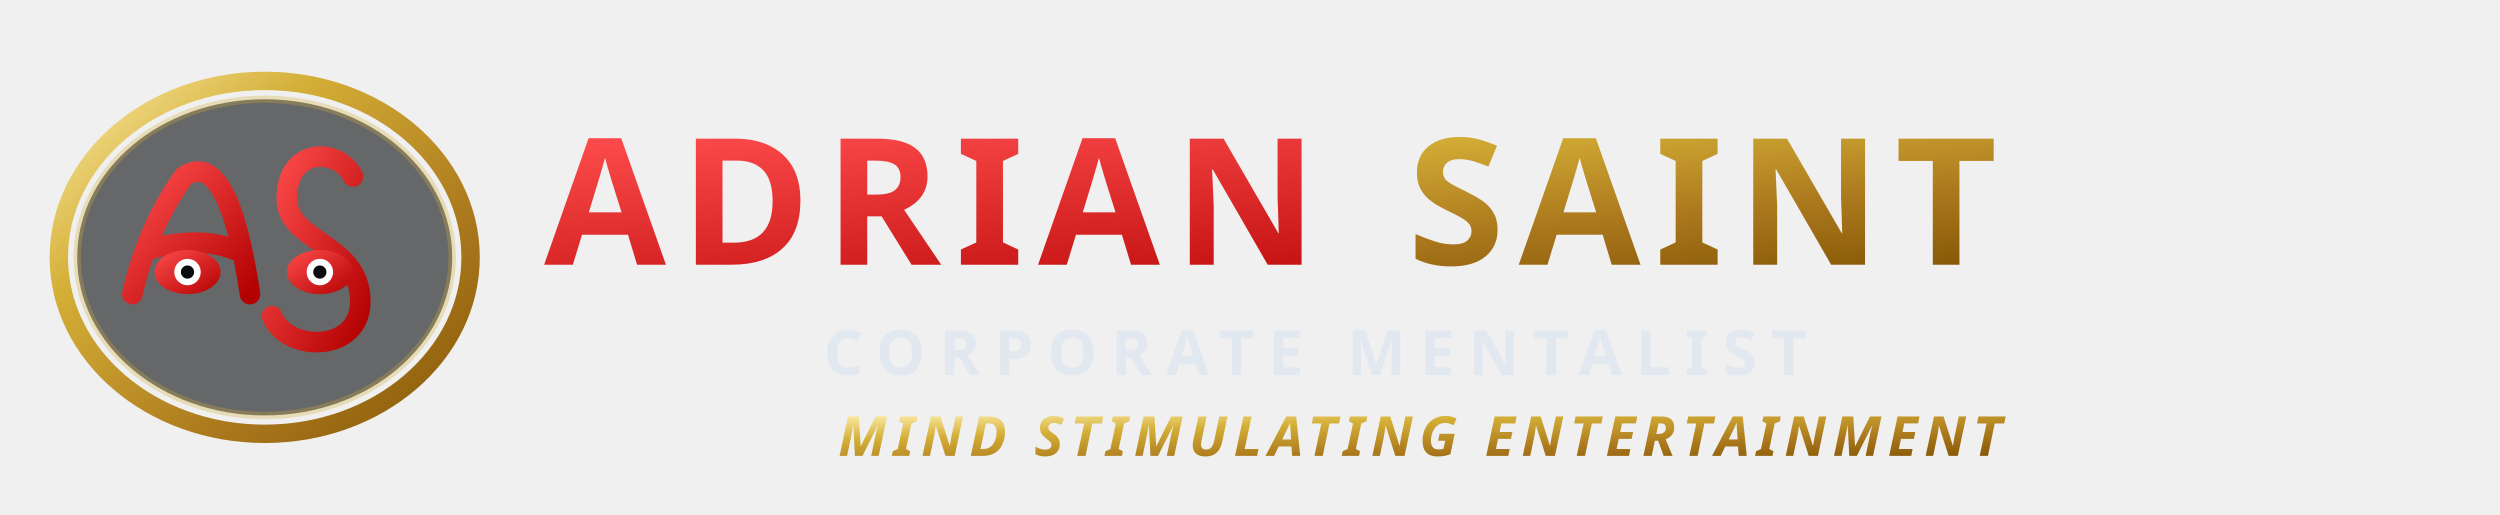
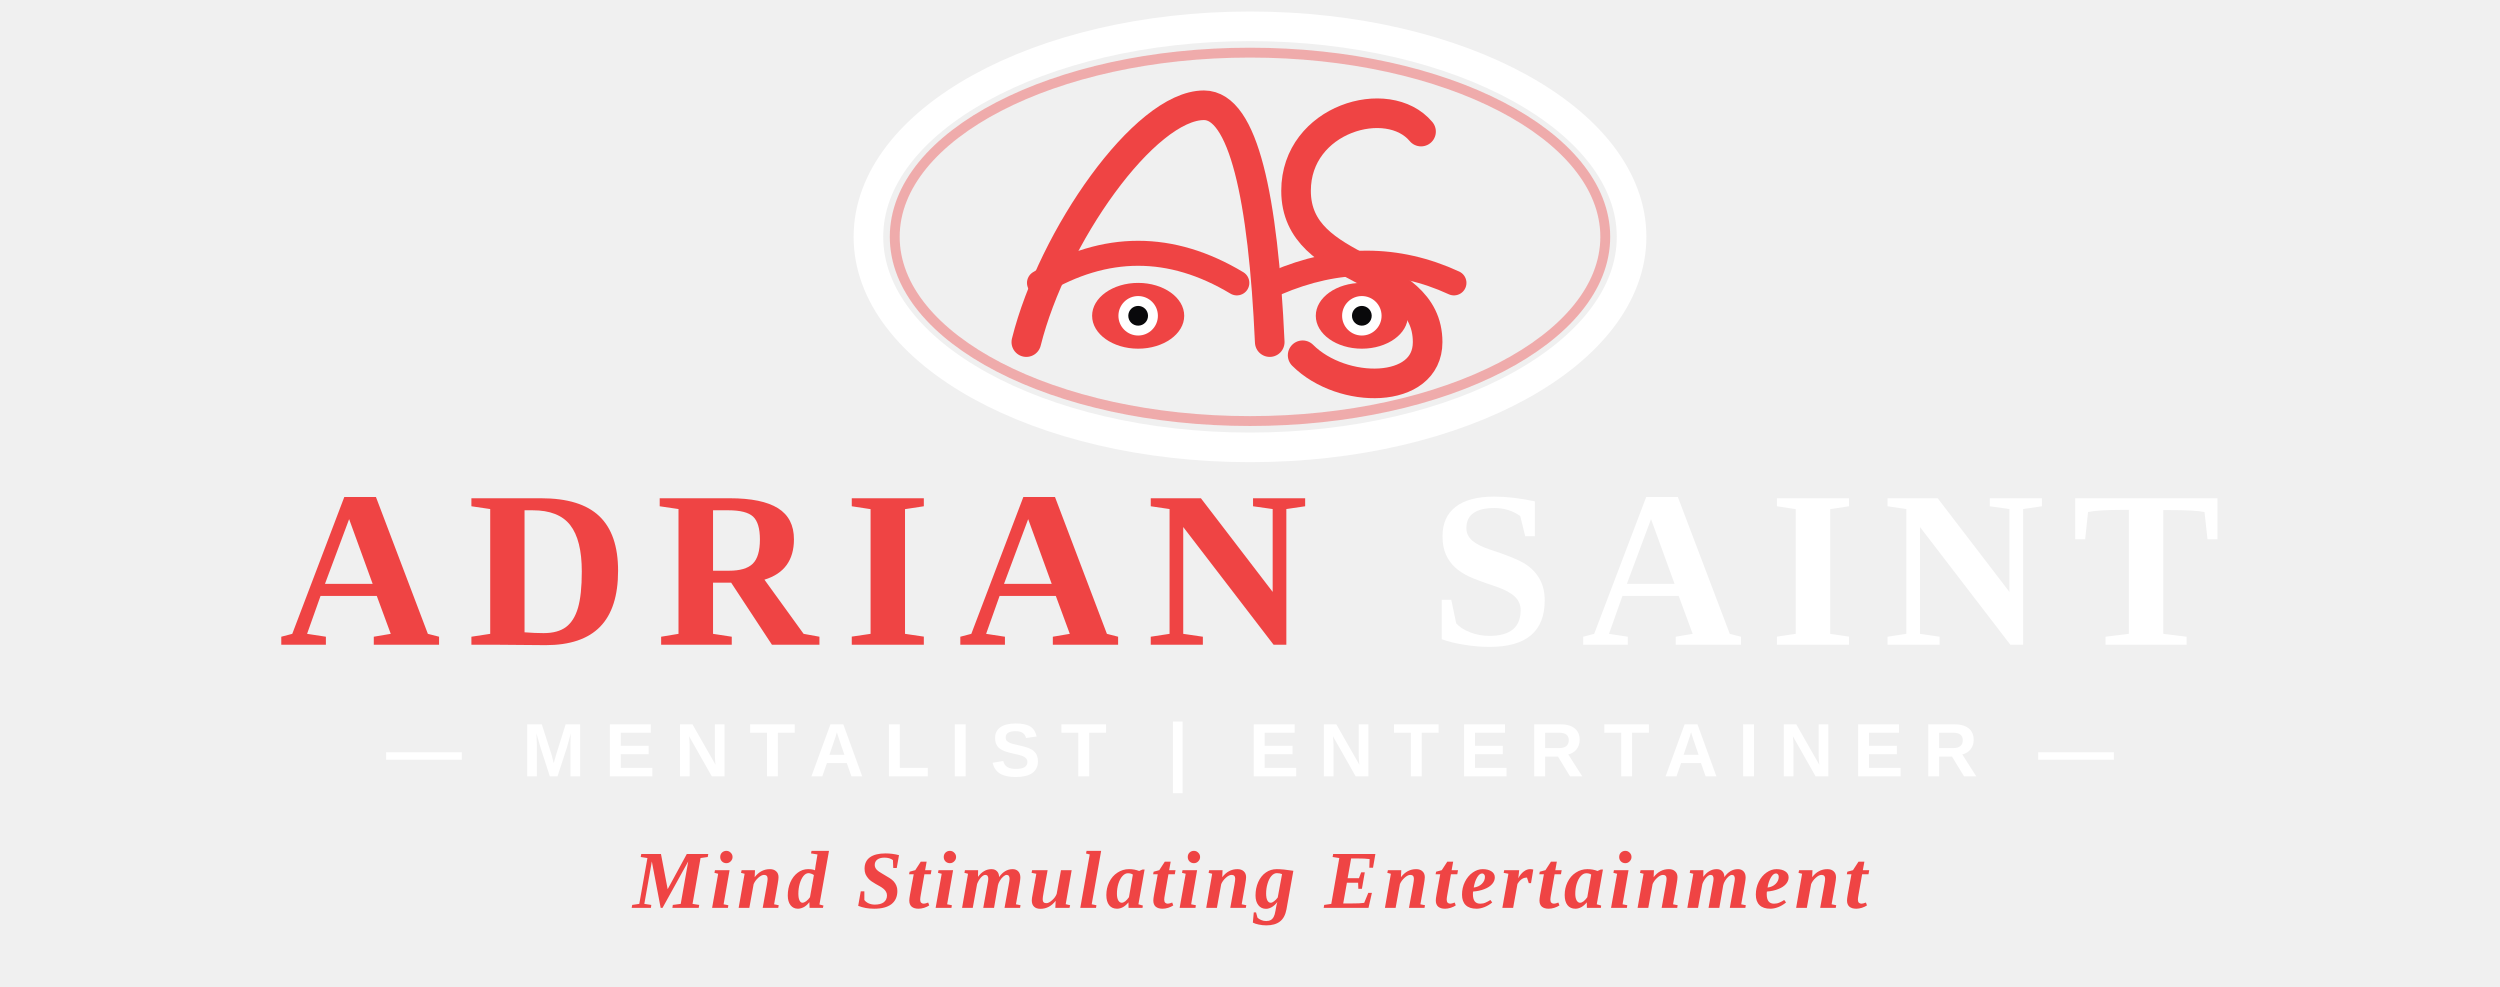
- <svg xmlns="http://www.w3.org/2000/svg" viewBox="0 0 340 70" width="340" height="70">
-   <defs>
-     <linearGradient id="goldLinear" x1="0%" y1="0%" x2="100%" y2="100%">
-       <stop offset="0%" stop-color="#FCEBA4" />
-       <stop offset="30%" stop-color="#D4AF37" />
-       <stop offset="70%" stop-color="#AA771C" />
-       <stop offset="100%" stop-color="#855806" />
-     </linearGradient>
-     <linearGradient id="crimsonLinear" x1="0%" y1="0%" x2="100%" y2="100%">
-       <stop offset="0%" stop-color="#FF4D4D" />
-       <stop offset="100%" stop-color="#B30000" />
-     </linearGradient>
-     <filter id="goldGlow" x="-20%" y="-20%" width="140%" height="140%">
-       <feGaussianBlur stdDeviation="1.5" result="blur" />
-       <feComposite in="SourceGraphic" in2="blur" operator="over" />
-     </filter>
-   </defs>
-   <g transform="translate(6, 5)">
-     <ellipse cx="30" cy="30" rx="28" ry="24" fill="none" stroke="url(#goldLinear)" stroke-width="2.5" />
-     <ellipse cx="30" cy="30" rx="25.5" ry="21.5" fill="#0B0C10" fill-opacity="0.6" stroke="rgba(212,175,55,0.3)" stroke-width="1" />
-     <path d="M19 19 Q25 15 28 35 M19 19 Q14 26 12 35 M14 29 Q21 27 26 29" fill="none" stroke="url(#crimsonLinear)" stroke-width="2.8" stroke-linecap="round" stroke-linejoin="round" />
-     <ellipse cx="19.5" cy="32" rx="4.5" ry="3" fill="url(#crimsonLinear)" />
-     <circle cx="19.5" cy="32" r="1.8" fill="#FFFFFF" />
-     <circle cx="19.5" cy="32" r="0.9" fill="#0B0C10" />
-     <path d="M42 19 C40 15, 33 15, 33 22 C33 28, 43 28, 43 36 C43 43, 33 43, 31 38" fill="none" stroke="url(#crimsonLinear)" stroke-width="2.8" stroke-linecap="round" stroke-linejoin="round" />
-     <ellipse cx="37.5" cy="32" rx="4.5" ry="3" fill="url(#crimsonLinear)" />
-     <circle cx="37.5" cy="32" r="1.8" fill="#FFFFFF" />
-     <circle cx="37.5" cy="32" r="0.9" fill="#0B0C10" />
+ <svg xmlns="http://www.w3.org/2000/svg" viewBox="0 0 380 150" width="380" height="150">
+   <g transform="translate(190, 36)">
+     <ellipse cx="0" cy="0" rx="58" ry="32" fill="none" stroke="#FFFFFF" stroke-width="4.5" />
+     <ellipse cx="0" cy="0" rx="54" ry="28" fill="none" stroke="rgba(239, 68, 68, 0.4)" stroke-width="1.5" />
+     <path d="M-34,16 C-30,0 -16,-20 -7,-20 C-1,-20 2,-6 3,16" fill="none" stroke="#EF4444" stroke-width="4.5" stroke-linecap="round" stroke-linejoin="round" />
+     <path d="M-32,7 Q-17,-2 -2,7" fill="none" stroke="#EF4444" stroke-width="3.8" stroke-linecap="round" />
+     <ellipse cx="-17" cy="12" rx="7" ry="5" fill="#EF4444" />
+     <circle cx="-17" cy="12" r="3" fill="#FFFFFF" />
+     <circle cx="-17" cy="12" r="1.5" fill="#09090B" />
+     <path d="M26,-16 C21,-22 7,-18 7,-7 C7,6 27,4 27,16 C27,24 14,24 8,18" fill="none" stroke="#EF4444" stroke-width="4.5" stroke-linecap="round" stroke-linejoin="round" />
+     <path d="M4,7 Q18,1 31,7" fill="none" stroke="#EF4444" stroke-width="3.8" stroke-linecap="round" />
+     <ellipse cx="17" cy="12" rx="7" ry="5" fill="#EF4444" />
+     <circle cx="17" cy="12" r="3" fill="#FFFFFF" />
+     <circle cx="17" cy="12" r="1.5" fill="#09090B" />
  </g>
-   <text x="74" y="36" font-family="'Outfit', 'Montserrat', sans-serif" font-size="24" font-weight="900" letter-spacing="0.08em">
-     <tspan fill="url(#crimsonLinear)">ADRIAN</tspan>
-     <tspan fill="url(#goldLinear)" dx="6">SAINT</tspan>
+   <text x="190" y="98" text-anchor="middle" font-family="'Cinzel', 'Outfit', 'Times New Roman', serif" font-size="34" font-weight="900" letter-spacing="0.12em">
+     <tspan fill="#EF4444">ADRIAN</tspan>
+     <tspan fill="#FFFFFF" dx="10">SAINT</tspan>
  </text>
-   <line x1="75" y1="48" x2="105" y2="48" stroke="url(#goldLinear)" stroke-width="1.2" stroke-opacity="0.7" />
-   <text x="112" y="51" font-family="'Outfit', 'Montserrat', sans-serif" font-size="8.5" font-weight="700" letter-spacing="0.22em" fill="#E2E8F0">
-     CORPORATE MENTALIST
+   <text x="190" y="118" text-anchor="middle" font-family="'Outfit', 'Montserrat', 'Arial', sans-serif" font-size="11.5" font-weight="800" letter-spacing="0.26em" fill="#FFFFFF">
+     — MENTALIST | ENTERTAINER —
  </text>
-   <line x1="285" y1="48" x2="315" y2="48" stroke="url(#goldLinear)" stroke-width="1.2" stroke-opacity="0.7" />
-   <text x="114" y="62" font-family="'Outfit', 'Montserrat', sans-serif" font-size="7.5" font-weight="600" font-style="italic" letter-spacing="0.12em" fill="url(#goldLinear)">
-     MIND STIMULATING ENTERTAINMENT
+   <text x="190" y="138" text-anchor="middle" font-family="'Georgia', 'Times New Roman', serif" font-style="italic" font-size="12.5" font-weight="700" letter-spacing="0.05em" fill="#EF4444">
+     Mind Stimulating Entertainment
  </text>
</svg>
